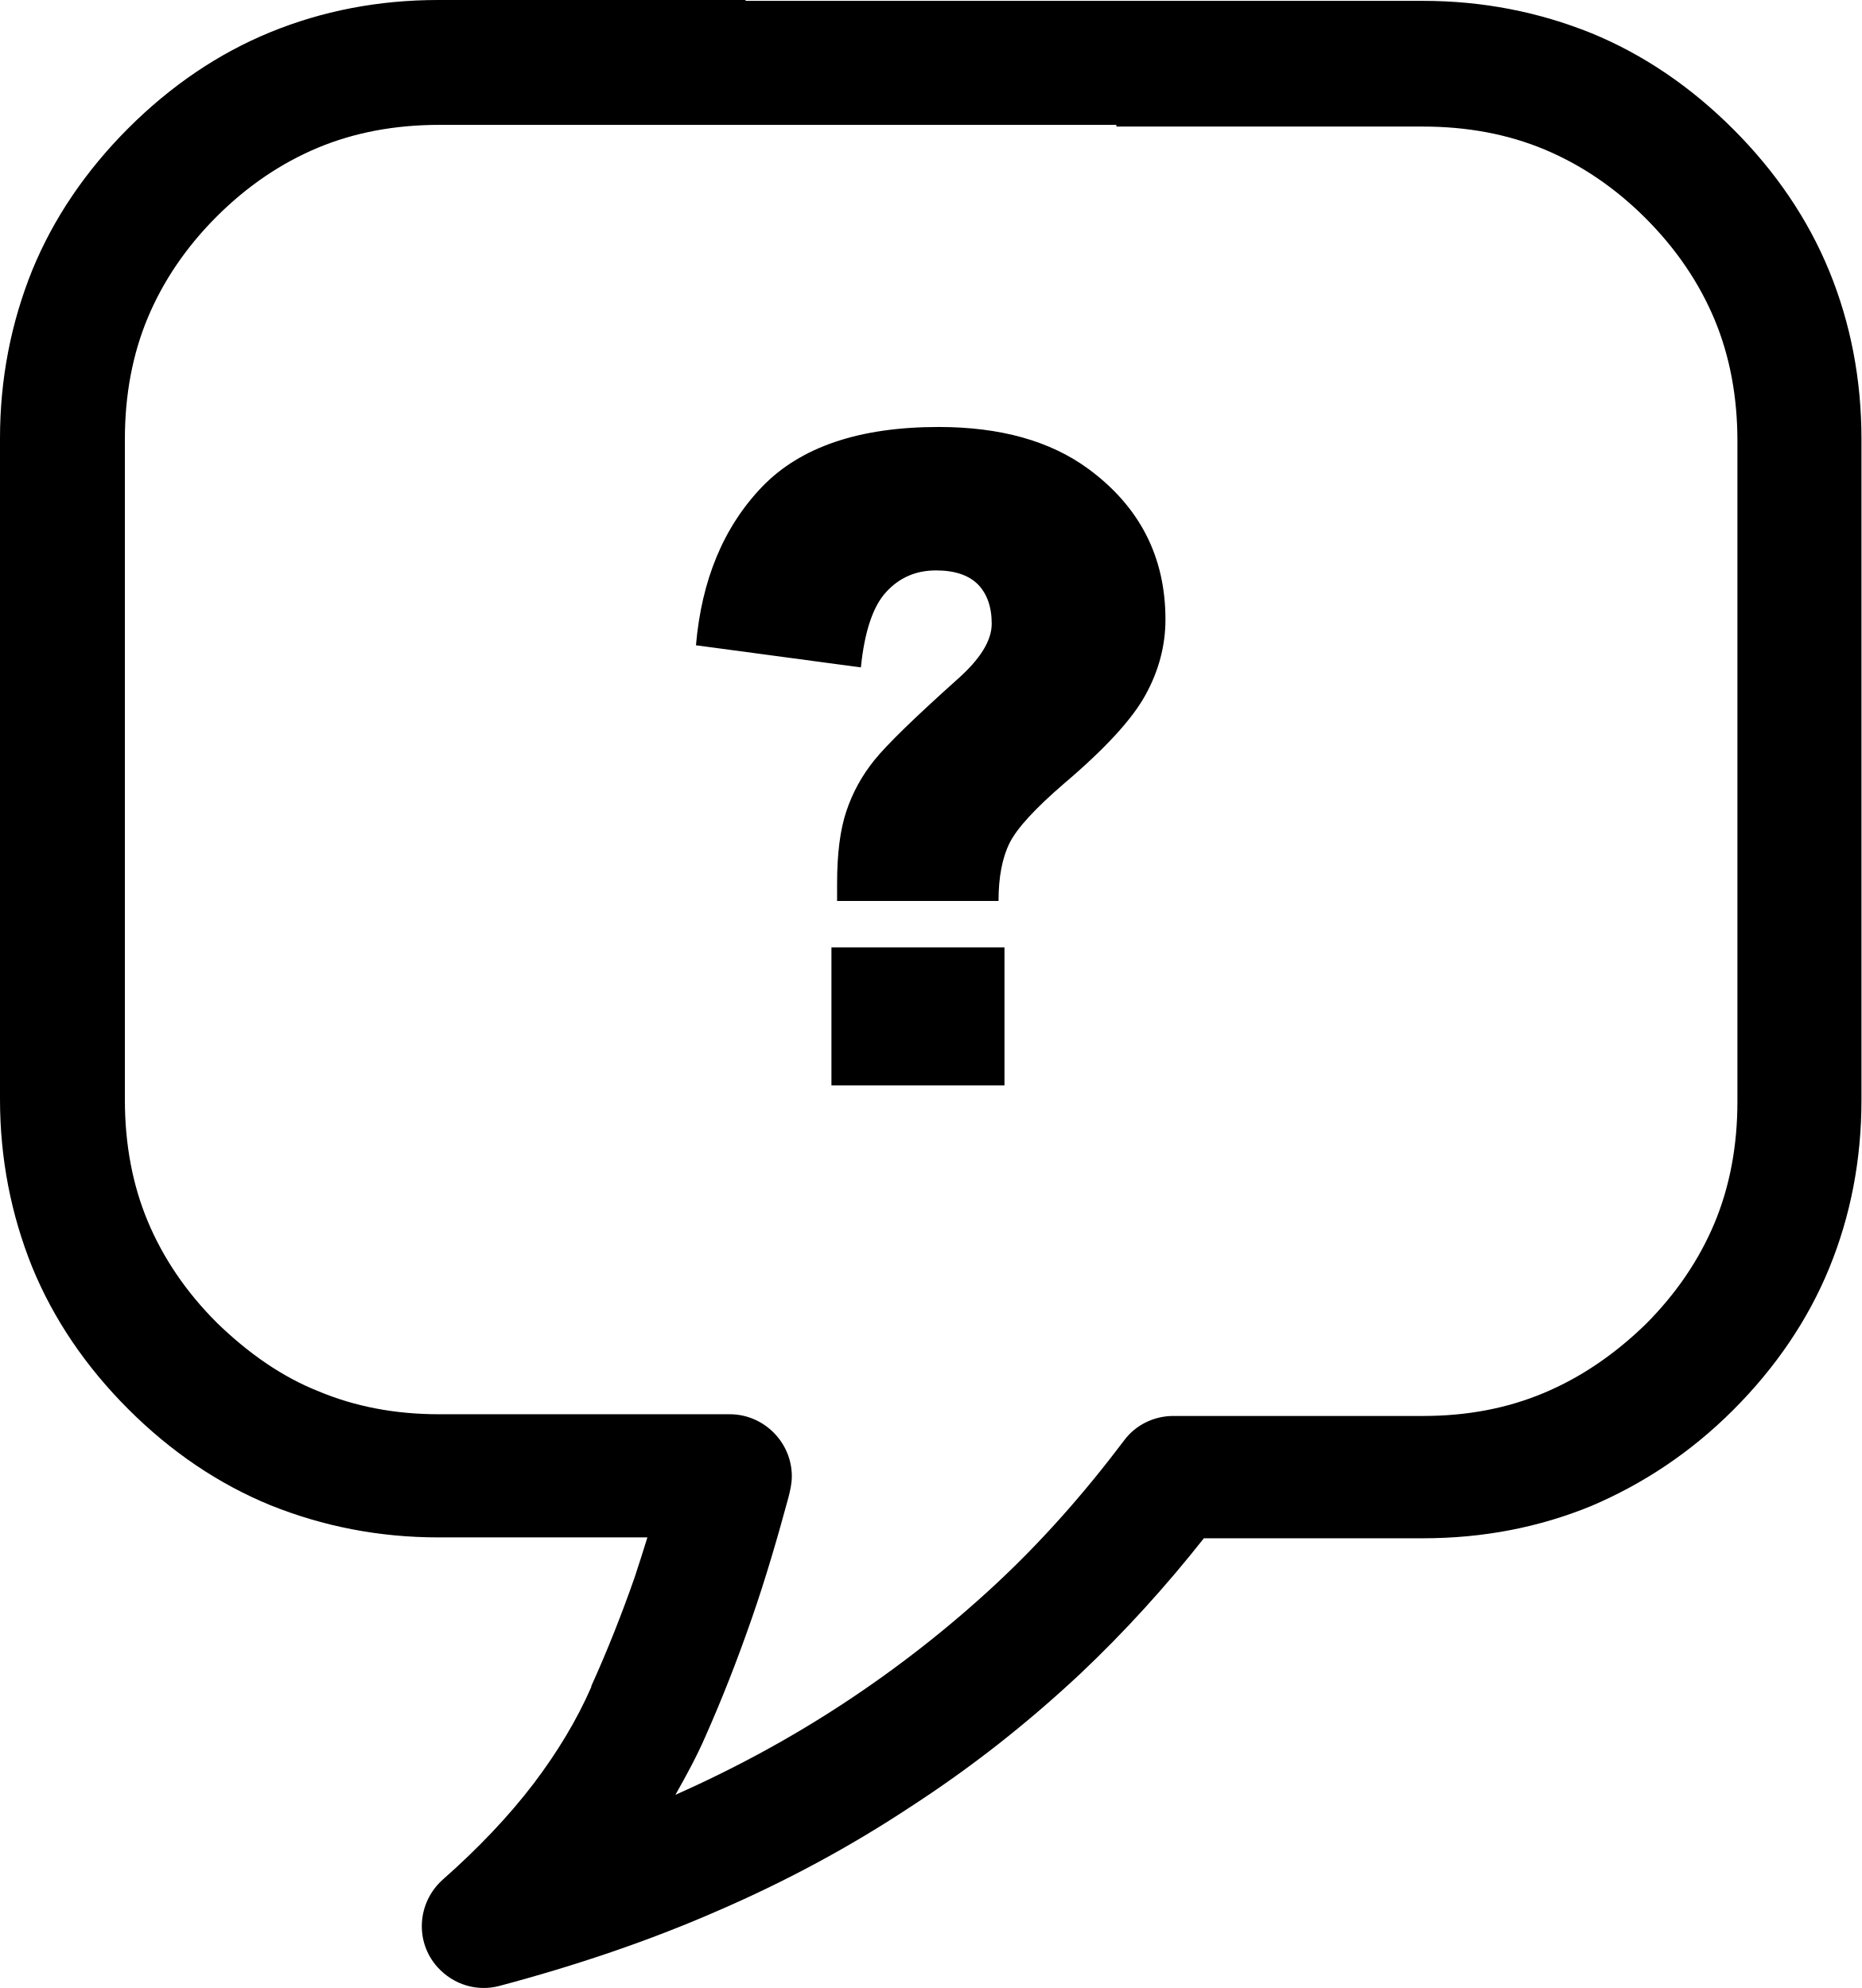
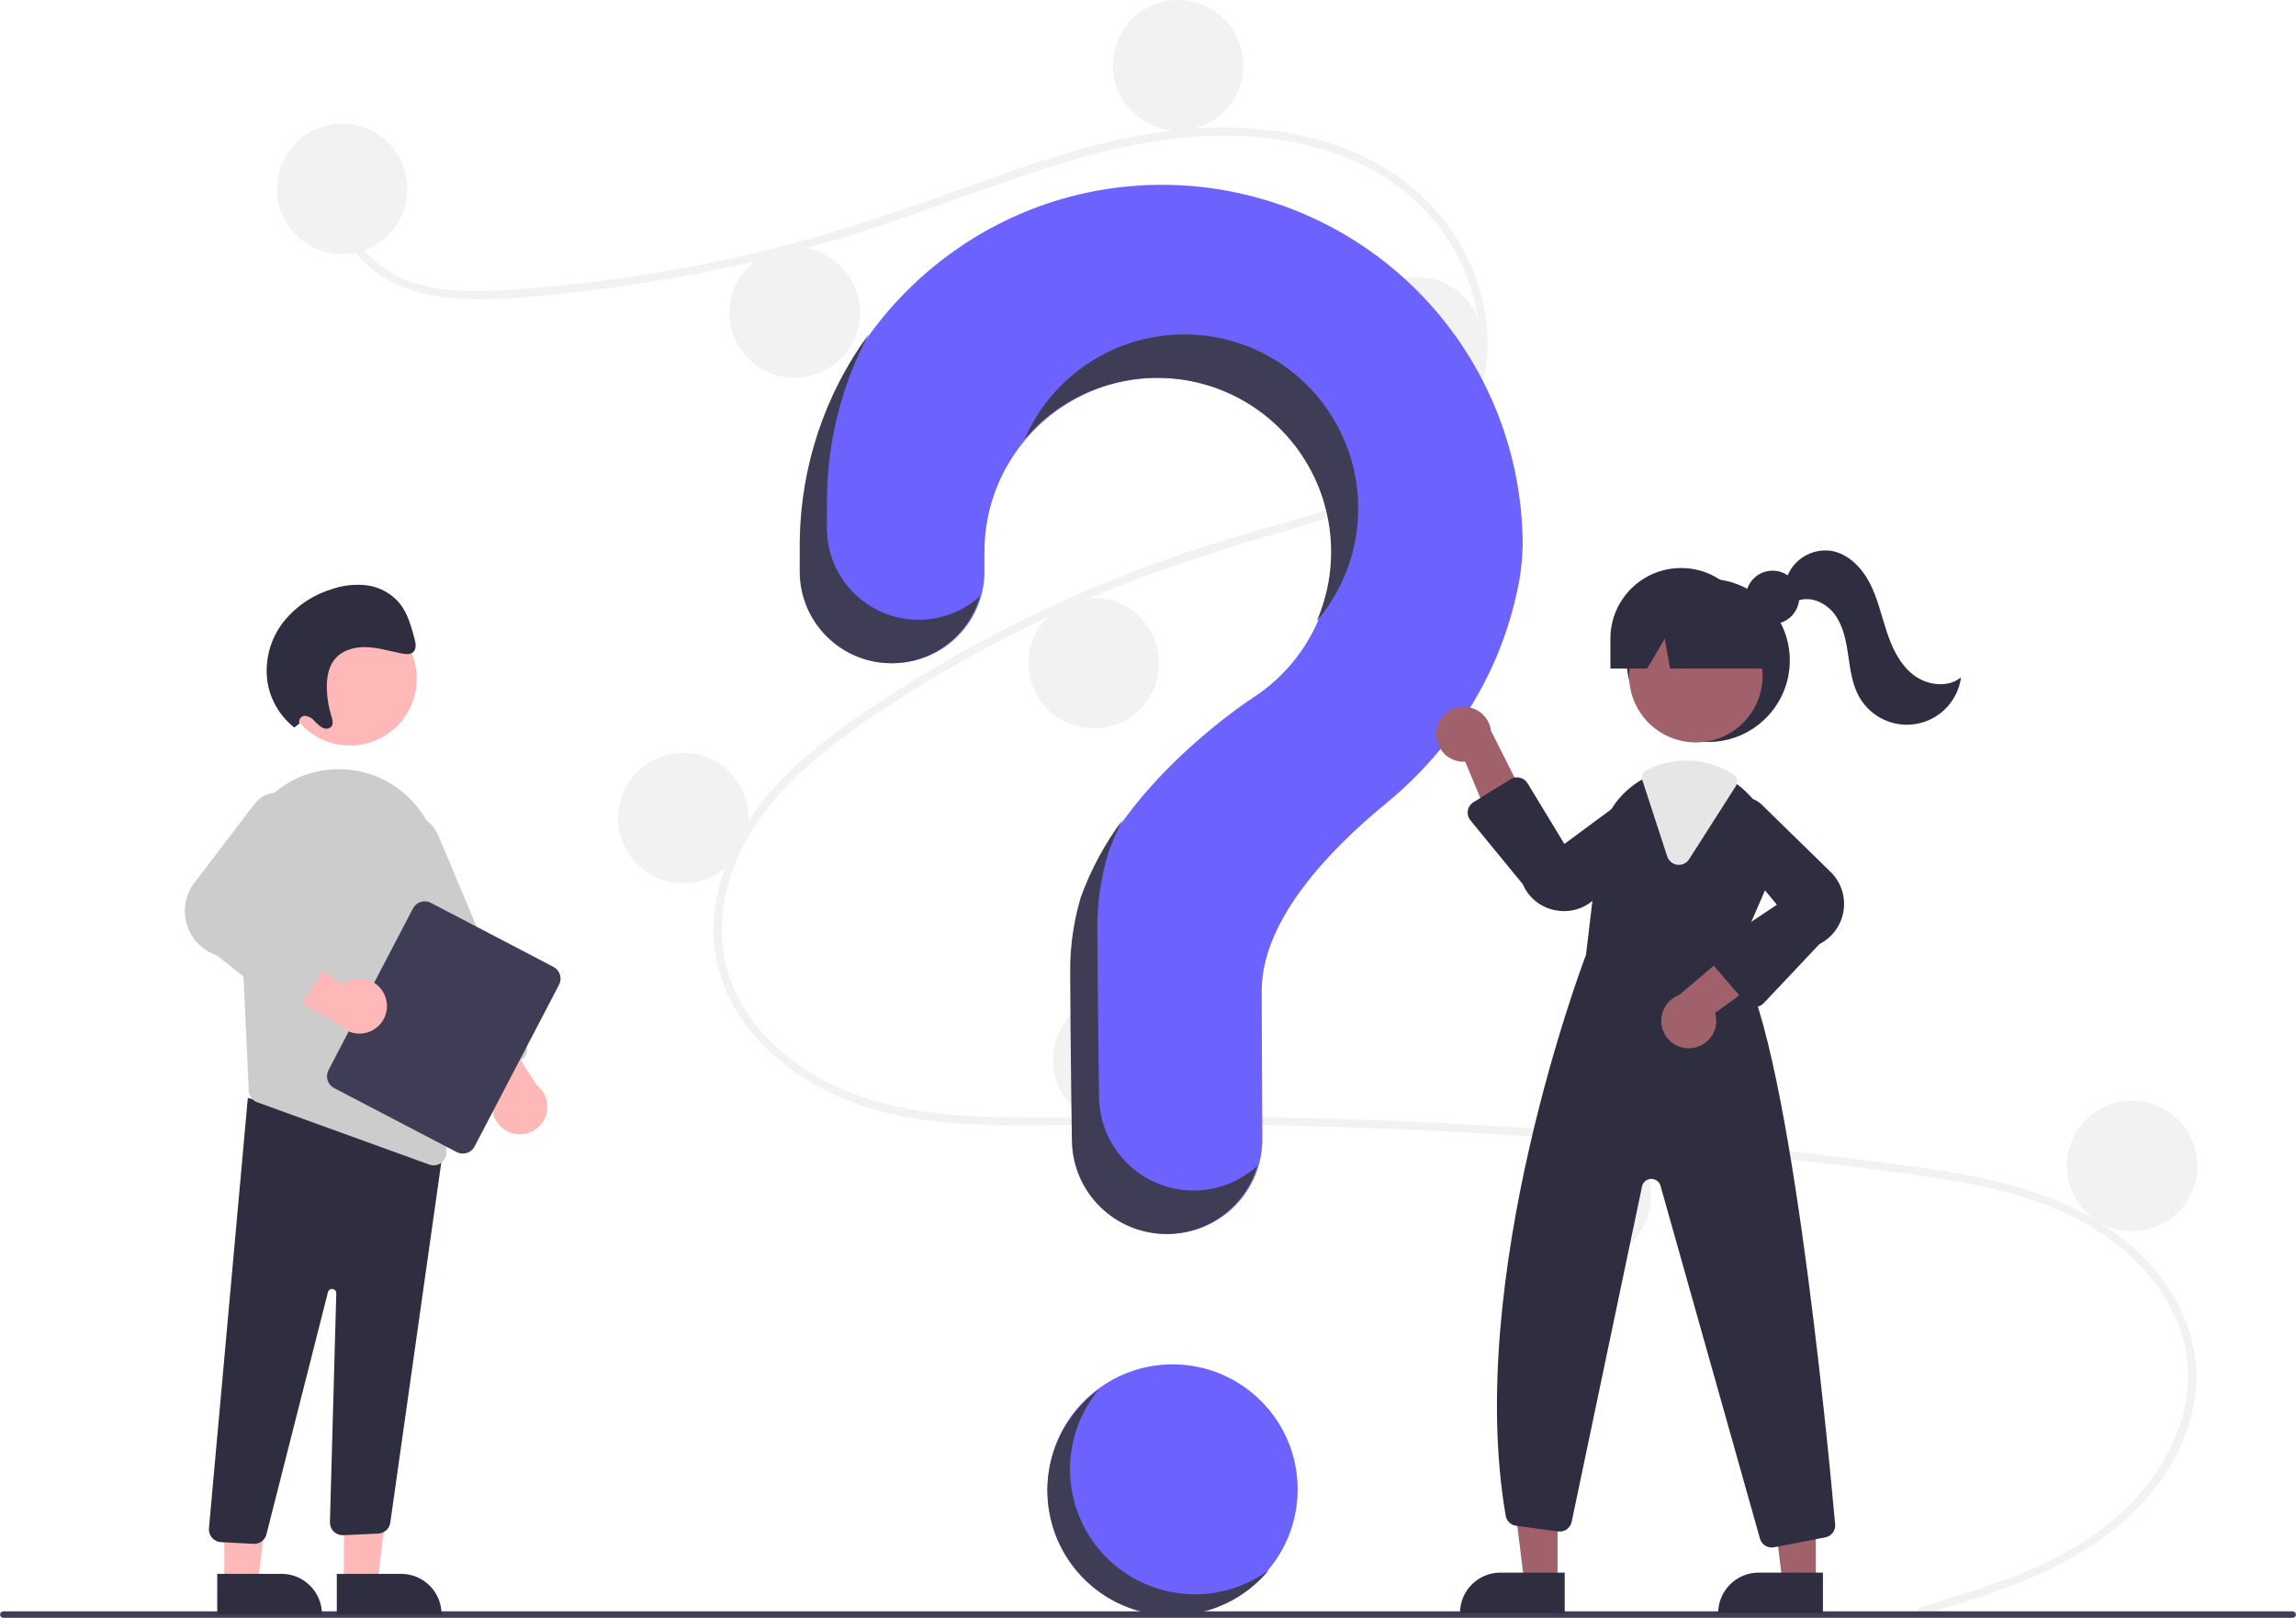
- <svg xmlns="http://www.w3.org/2000/svg" version="1.1" id="Layer_1" x="0px" y="0px" width="115.031px" height="122.88px" viewBox="0 0 115.031 122.88" enable-background="new 0 0 115.031 122.88" xml:space="preserve">
-   <g>
-     <path d="M68.987,7.718H27.143c-2.73,0-5.25,0.473-7.508,1.417c-2.257,0.945-4.357,2.363-6.248,4.253 c-1.89,1.89-3.308,3.99-4.253,6.248c-0.945,2.257-1.417,4.778-1.417,7.508V67.99c0,2.73,0.472,5.25,1.417,7.508 c0.945,2.258,2.363,4.357,4.253,6.248c1.942,1.891,4.043,3.359,6.3,4.252c2.258,0.945,4.726,1.418,7.456,1.418h17.956 c2.101,0,3.833,1.732,3.833,3.832c0,0.473-0.105,0.893-0.21,1.313c-0.683,2.521-1.418,5.041-2.258,7.455 c-0.893,2.574-1.837,4.988-2.888,7.352c-0.525,1.207-1.155,2.361-1.837,3.57c3.675-1.629,7.14-3.518,10.343-5.619 c3.36-2.205,6.51-4.672,9.397-7.35c2.94-2.73,5.565-5.723,7.98-8.926c0.735-0.996,1.89-1.521,3.045-1.521H87.94 c2.73,0,5.198-0.473,7.455-1.418c2.258-0.945,4.358-2.363,6.301-4.252c1.89-1.891,3.308-3.99,4.253-6.248 c0.944-2.258,1.417-4.779,1.417-7.508V27.249c0-2.73-0.473-5.25-1.417-7.508c-0.945-2.258-2.363-4.357-4.253-6.248 s-3.99-3.308-6.248-4.252c-2.258-0.945-4.777-1.418-7.508-1.418H68.987V7.718L68.987,7.718z M61.705,55.688h-9.976V54.61 c0-1.833,0.188-3.327,0.574-4.471c0.386-1.155,0.958-2.193,1.721-3.143c0.762-0.951,2.474-2.619,5.136-5.005 c1.416-1.251,2.124-2.396,2.124-3.435c0-1.047-0.287-1.852-0.851-2.434c-0.574-0.573-1.435-0.864-2.59-0.864 c-1.247,0-2.269,0.446-3.083,1.338c-0.816,0.883-1.335,2.444-1.561,4.657l-10.191-1.368c0.349-4.054,1.711-7.314,4.078-9.787 c2.376-2.473,6.015-3.706,10.917-3.706c3.818,0,6.893,0.863,9.24,2.58c3.184,2.338,4.778,5.441,4.778,9.321 c0,1.61-0.412,3.172-1.237,4.666c-0.815,1.493-2.501,3.327-5.037,5.48c-1.766,1.523-2.887,2.735-3.353,3.657 C61.938,53.01,61.705,54.212,61.705,55.688L61.705,55.688L61.705,55.688z M51.38,58.558h10.693v8.532H51.38V58.558L51.38,58.558z M46.097,0.053H87.94c3.675,0,7.141,0.683,10.396,1.995c3.202,1.312,6.143,3.308,8.768,5.933c2.626,2.625,4.621,5.565,5.934,8.768 c1.312,3.203,1.994,6.667,1.994,10.396V67.99c0,3.729-0.683,7.193-1.994,10.396c-1.313,3.201-3.308,6.141-5.934,8.768 c-2.625,2.625-5.565,4.566-8.768,5.932c-3.202,1.313-6.668,1.996-10.396,1.996H74.395c-2.362,2.992-4.935,5.826-7.665,8.4 c-3.255,3.045-6.72,5.773-10.448,8.189c-3.728,2.467-7.718,4.621-11.971,6.457c-4.2,1.838-8.715,3.361-13.44,4.621 c-1.365,0.367-2.835-0.053-3.833-1.156c-1.417-1.574-1.26-3.988,0.315-5.406c2.205-1.943,4.095-3.938,5.618-5.934 c1.47-1.941,2.678-3.938,3.57-5.984v-0.053c0.998-2.205,1.89-4.463,2.678-6.721c0.263-0.787,0.525-1.627,0.788-2.467H27.091 c-3.675,0-7.14-0.684-10.396-1.996c-3.203-1.313-6.143-3.307-8.768-5.932c-2.625-2.625-4.62-5.566-5.933-8.768 C0.682,75.078,0,71.613,0,67.938V27.091c0-3.676,0.682-7.141,1.995-10.396c1.313-3.203,3.308-6.143,5.933-8.768 c2.625-2.625,5.565-4.62,8.768-5.933S23.363,0,27.091,0h18.953L46.097,0.053L46.097,0.053z" />
-   </g>
+ <svg xmlns="http://www.w3.org/2000/svg" data-name="Layer 1" width="844.675" height="595.262" viewBox="0 0 844.675 595.262">
+   <circle cx="431.393" cy="548" r="46" fill="#6c63ff" />
+   <path d="M883.862,743.785c25.735-7.729,53.094-15.788,73.503-34.161,18.238-16.418,30.55-41.489,22.995-66.112-7.54-24.572-30.124-40.956-53.442-49.105-13.225-4.622-27.061-7.186-40.891-9.2-15.035-2.19-30.136-3.984-45.23-5.71q-91.677-10.486-184.044-12.811c-30.385-.765-60.764-.747-91.152-.306-27.139.394-55.722.384-80.899-11.151-19.578-8.97-37.348-25.289-42.803-46.734-6.297-24.755,5.318-49.964,21.98-67.892,8.783-9.45,19.047-17.404,29.636-24.717,11.487-7.934,23.375-15.306,35.521-22.188a494.634,494.634,0,0,1,74.767-34.468c12.746-4.634,25.68-8.633,38.728-12.321,11.017-3.115,22.068-6.234,32.716-10.477,20.583-8.204,40.161-22.1,45.395-44.881,4.96-21.591-3.403-45.031-18.065-61.071-16.963-18.557-42.539-26.692-67.06-28.008-27.528-1.478-54.422,5.412-80.297,14.156-27.597,9.326-54.599,20.049-82.778,27.603a556.958,556.958,0,0,1-85.196,15.837c-14.082,1.5-28.59,3.193-42.756,2.045-11.872-.962-23.684-4.454-32.434-12.88-7.503-7.225-11.972-17.154-10.435-27.632.279-1.903,3.17-1.094,2.893.798-1.87,12.755,6.8,24.509,17.484,30.529,12.348,6.958,27.374,6.968,41.122,6.172a537.825,537.825,0,0,0,88.515-12.796c28.593-6.531,56.164-15.866,83.704-25.839,26.156-9.472,52.897-18.716,80.84-20.767,24.246-1.78,49.752,1.752,70.874,14.423,18.564,11.136,32.215,29.707,36.565,51.018,4.25,20.825-1.636,41.785-17.4,56.317-16.321,15.046-38.701,21.479-59.557,27.404-26.452,7.514-52.337,16.298-77.392,27.703a485.824,485.824,0,0,0-72.8,40.928c-22.246,15.202-44.201,34.331-51.237,61.451-3.277,12.633-2.672,26.032,2.812,37.965,4.876,10.61,12.907,19.535,22.262,26.419,22.321,16.424,50.453,19.797,77.414,20.132,30.281.377,60.564-.645,90.855-.148q92.599,1.52,184.819,11.273,23.108,2.446,46.158,5.407c13.822,1.776,27.69,3.541,41.278,6.695,24.162,5.608,47.674,16.392,62.692,36.878a61.319,61.319,0,0,1,11.947,30.446c1.051,11.524-1.77,23.069-6.98,33.321-11.532,22.69-33.134,37.123-56.073,46.605-12.287,5.079-25.032,8.926-37.752,12.746-1.853.557-2.645-2.338-.798-2.893Z" transform="translate(-177.6623 -152.3692)" fill="#f2f2f2" />
+   <circle cx="125.893" cy="69.5" r="24" fill="#f2f2f2" />
+   <circle cx="292.393" cy="115" r="24" fill="#f2f2f2" />
+   <circle cx="433.393" cy="24" r="24" fill="#f2f2f2" />
+   <circle cx="521.393" cy="126" r="24" fill="#f2f2f2" />
+   <circle cx="402.393" cy="244" r="24" fill="#f2f2f2" />
+   <circle cx="251.393" cy="301" r="24" fill="#f2f2f2" />
+   <circle cx="411.393" cy="390" r="24" fill="#f2f2f2" />
+   <circle cx="583.393" cy="440" r="24" fill="#f2f2f2" />
+   <circle cx="784.393" cy="429" r="24" fill="#f2f2f2" />
+   <path d="M604.128,220.373c-71.892.508-130.756,58.93-131.777,130.816-.009.664-.014,5.33-.013,11.434a33.748,33.748,0,0,0,33.744,33.746h0a33.769,33.769,0,0,0,33.761-33.798c-.003-4.152-.006-7.026-.006-7.202a64,64,0,1,1,98.52,53.879l.012.014s-48.028,30.92-62.671,73.335l.012.003a94.004,94.004,0,0,0-3.874,26.768c0,3.725.219,36.321.643,62.778a34.786,34.786,0,0,0,34.79,34.222h0a34.796,34.796,0,0,0,34.794-35.011c-.147-24.229-.227-52.442-.227-54.489,0-26.045,25.125-51.995,45.764-68.917,23.766-19.487,40.868-46.043,47.737-75.999a86.762,86.762,0,0,0,2.499-18.834A132.75,132.75,0,0,0,604.128,220.373Z" transform="translate(-177.6623 -152.3692)" fill="#6c63ff" />
+   <path d="M1021.147,747.631H178.853a1.191,1.191,0,0,1,0-2.381h842.294a1.191,1.191,0,0,1,0,2.381Z" transform="translate(-177.6623 -152.3692)" fill="#3f3d56" />
+   <circle cx="628.449" cy="242.996" r="30" fill="#2f2e41" />
+   <polygon points="573.012 582.129 560.753 582.129 554.92 534.841 573.015 534.841 573.012 582.129" fill="#a0616a" />
+   <path d="M551.996,578.626h23.644a0,0,0,0,1,0,0v14.887a0,0,0,0,1,0,0H537.109a0,0,0,0,1,0,0v0A14.887,14.887,0,0,1,551.996,578.626Z" fill="#2f2e41" />
+   <polygon points="668.012 582.129 655.753 582.129 649.92 534.841 668.015 534.841 668.012 582.129" fill="#a0616a" />
+   <path d="M646.996,578.626h23.644a0,0,0,0,1,0,0v14.887a0,0,0,0,1,0,0H632.109a0,0,0,0,1,0,0v0A14.887,14.887,0,0,1,646.996,578.626Z" fill="#2f2e41" />
+   <circle cx="623.89" cy="248.61" r="24.561" fill="#a0616a" />
+   <path d="M816.191,504.775l10.99-25.25a31.383,31.383,0,0,0-6.95-35.6,31.873,31.873,0,0,0-3.07-2.67,30.935,30.935,0,0,0-18.99-6.57,32.179,32.179,0,0,0-13.4,2.98c-.36.16-.71.33-1.07.5-.69.33-1.37.69-2.03,1.06a31.678,31.678,0,0,0-15.7,23.88l-4.85,40.64c-1.22,3.19-44.74,118.39-29.52,206.34a4.467,4.467,0,0,0,3.82,3.67l15.43,2.1a4.497,4.497,0,0,0,5.01-3.53l25.89-123.41a3.503,3.503,0,0,1,6.8-.23l36.58,129.78a4.471,4.471,0,0,0,4.31,3.28,5.122,5.122,0,0,0,.87-.08l18.85-3.63a4.471,4.471,0,0,0,3.63-4.81C850.021,682.335,835.301,527.605,816.191,504.775Z" transform="translate(-177.6623 -152.3692)" fill="#2f2e41" />
+   <path d="M706.102,421.419A10.056,10.056,0,0,0,716.696,432.623l13.729,32.992,10.385-15.394-14.629-28.97a10.11,10.11,0,0,0-20.079.169Z" transform="translate(-177.6623 -152.3692)" fill="#a0616a" />
+   <path d="M800.19,537.996a10.056,10.056,0,0,0,8.427-12.913l28.885-21.038-17.39-6.512-24.764,20.977a10.11,10.11,0,0,0,4.842,19.487Z" transform="translate(-177.6623 -152.3692)" fill="#a0616a" />
+   <path d="M753.102,487.61a17.057,17.057,0,0,1-3.298-.325,16.305,16.305,0,0,1-11.948-9.616l-19.234-23.453a4.501,4.501,0,0,1,1.111-6.681l13.684-8.471a4.5,4.5,0,0,1,6.215,1.49l13.556,22.334L779.15,443.702A9.721,9.721,0,0,1,790.46,459.264l-25.912,23.637A16.253,16.253,0,0,1,753.102,487.61Z" transform="translate(-177.6623 -152.3692)" fill="#2f2e41" />
+   <path d="M823.252,522.883c-.035,0-.071,0-.106-.001a4.508,4.508,0,0,1-3.311-1.57l-12.166-14.193a4.5,4.5,0,0,1,.92-6.673l22.781-15.188-20.638-24.812a9.721,9.721,0,0,1,14.887-12.183l25.084,24.513a16.525,16.525,0,0,1-3.675,26.94l-20.501,21.754A4.507,4.507,0,0,1,823.252,522.883Z" transform="translate(-177.6623 -152.3692)" fill="#2f2e41" />
+   <path d="M795.307,470.584a4.632,4.632,0,0,1-.584-.037,4.461,4.461,0,0,1-3.71-3.069l-9.142-28.029a3.083,3.083,0,0,1,1.594-3.725l.297-.14c.269-.128.535-.254.807-.375a32.574,32.574,0,0,1,13.603-3.023,31.327,31.327,0,0,1,17.161,5.157,3.13,3.13,0,0,1,.901,4.294L799.084,468.504A4.455,4.455,0,0,1,795.307,470.584Z" transform="translate(-177.6623 -152.3692)" fill="#e6e6e6" />
+   <circle cx="652.101" cy="219.786" r="9.817" fill="#2f2e41" />
+   <path d="M796.111,361.365h0a26,26,0,0,0-26,26v11h13.529l6.471-11,1.941,11h41.059l-11-11A26,26,0,0,0,796.111,361.365Z" transform="translate(-177.6623 -152.3692)" fill="#2f2e41" />
+   <path d="M834.809,365.431a15.15,15.15,0,0,1,16.481-10.396c6.256,1.046,11.202,6.075,14.149,11.691s4.308,11.903,6.289,17.928,4.791,12.084,9.793,15.984,12.677,4.958,17.59.946a20.118,20.118,0,0,1-37.477,7.181c-2.592-4.612-3.261-10.017-4.03-15.251s-1.767-10.65-4.862-14.94-8.888-7.093-13.804-5.139Z" transform="translate(-177.6623 -152.3692)" fill="#2f2e41" />
+   <path d="M515.609,380.408h0a33.748,33.748,0,0,1-33.744-33.746c-0-6.104.004-10.771.013-11.434a131.507,131.507,0,0,1,15.359-59.909,131.803,131.803,0,0,0-25.359,75.909c-.009.664-.014,5.33-.013,11.434a33.748,33.748,0,0,0,33.744,33.746h0A33.773,33.773,0,0,0,538.097,371.817,33.622,33.622,0,0,1,515.609,380.408Z" transform="translate(-177.6623 -152.3692)" fill="#3f3d56" />
+   <path d="M606.415,291.478a64.004,64.004,0,0,1,55.659,89.413,63.997,63.997,0,1,0-107.426-66.985A63.871,63.871,0,0,1,606.415,291.478Z" transform="translate(-177.6623 -152.3692)" fill="#3f3d56" />
+   <path d="M616.797,590.408h0a34.787,34.787,0,0,1-34.79-34.222c-.423-26.456-.643-59.052-.643-62.778a94.004,94.004,0,0,1,3.874-26.768l-.012-.003a95.069,95.069,0,0,1,5.494-12.701,110.047,110.047,0,0,0-15.494,28.701l.012.003a94.004,94.004,0,0,0-3.874,26.768c0,3.725.219,36.321.643,62.778a34.787,34.787,0,0,0,34.79,34.222h0a34.803,34.803,0,0,0,33.402-25.048A34.66,34.66,0,0,1,616.797,590.408Z" transform="translate(-177.6623 -152.3692)" fill="#3f3d56" />
+   <polygon points="126.541 582.585 138.8 582.584 144.633 535.296 126.538 535.297 126.541 582.585" fill="#ffb8b8" />
+   <path d="M301.576,731.451H340.107a0,0,0,0,1,0,0v14.887a0,0,0,0,1,0,0H316.463A14.887,14.887,0,0,1,301.576,731.451v0A0,0,0,0,1,301.576,731.451Z" transform="translate(464.0541 1325.404) rotate(179.9974)" fill="#2f2e41" />
+   <polygon points="82.541 582.585 94.8 582.584 100.633 535.296 82.538 535.297 82.541 582.585" fill="#ffb8b8" />
+   <path d="M257.576,731.451H296.107a0,0,0,0,1,0,0v14.887a0,0,0,0,1,0,0H272.463A14.887,14.887,0,0,1,257.576,731.451v0A0,0,0,0,1,257.576,731.451Z" transform="translate(376.0541 1325.406) rotate(179.9974)" fill="#2f2e41" />
+   <path d="M270.917,720.411l-11.975-.63a4.673,4.673,0,0,1-4.419-4.967l14.313-158.466,65.911,17.786,6.35-1.732L321.239,712.686a4.696,4.696,0,0,1-4.358,3.945l-12.909.601a4.674,4.674,0,0,1-4.931-4.796l2.339-84.196a1.558,1.558,0,0,0-3.083-.36L275.739,716.692a4.646,4.646,0,0,1-4.569,3.725C271.086,720.418,271.002,720.416,270.917,720.411Z" transform="translate(-177.6623 -152.3692)" fill="#2f2e41" />
+   <circle cx="128.742" cy="249.759" r="24.561" fill="#ffb8b8" />
+   <path d="M265.512,474.287l2.701,58.267.976,21.199a4.642,4.642,0,0,0,3.074,4.175l63.336,22.943a4.477,4.477,0,0,0,1.6.28,4.644,4.644,0,0,0,4.664-4.788L339.266,471.597A36.93,36.93,0,0,0,308.522,435.92c-.613-.093-1.236-.187-1.859-.27a36.249,36.249,0,0,0-29.165,9.441,37.236,37.236,0,0,0-11.986,29.196Z" transform="translate(-177.6623 -152.3692)" fill="#ccc" />
+   <path d="M365.855,569.245a10.064,10.064,0,0,1-5.369-15.227l-21.478-28.56,18.534-1.147,17.554,27.297a10.111,10.111,0,0,1-9.242,17.637Z" transform="translate(-177.6623 -152.3692)" fill="#ffb8b8" />
+   <path d="M350.753,548.85a4.644,4.644,0,0,1-2.541-2.518L315.854,469.237a12.463,12.463,0,1,1,22.984-9.647l32.358,77.095a4.679,4.679,0,0,1-2.5,6.118l-14.365,6.029a4.642,4.642,0,0,1-3.577.017Z" transform="translate(-177.6623 -152.3692)" fill="#ccc" />
+   <path d="M298.508,546.131,329.587,486.622a4.878,4.878,0,0,1,6.575-2.063l45.112,23.56a4.878,4.878,0,0,1,2.063,6.575l-31.079,59.509a4.878,4.878,0,0,1-6.575,2.063L300.571,552.706A4.878,4.878,0,0,1,298.508,546.131Z" transform="translate(-177.6623 -152.3692)" fill="#3f3d56" />
+   <path d="M319.351,518.943a10.064,10.064,0,0,0-15.517-4.46l-29.778-19.754-.051,18.57L302.29,529.21a10.111,10.111,0,0,0,17.06-10.267Z" transform="translate(-177.6623 -152.3692)" fill="#ffb8b8" />
+   <path d="M281.701,523.119l-24.337-19.278a17.163,17.163,0,0,1-7.823-27.135l22.097-28.96a10.096,10.096,0,0,1,17.13,10.284l-17.484,28.6,25.694,12.187a4.674,4.674,0,0,1,1.948,6.72l-10.372,16.414a4.682,4.682,0,0,1-3.167,2.111c-.026.004-.051.008-.077.012A4.696,4.696,0,0,1,281.701,523.119Z" transform="translate(-177.6623 -152.3692)" fill="#ccc" />
+   <path d="M287.845,418.574a2.135,2.135,0,0,1,1.856-2.819,4.93,4.93,0,0,1,3.476,1.715,13.833,13.833,0,0,0,3.071,2.637c1.188.599,2.8.514,3.477-.628.636-1.072.2-2.508-.185-3.753a36.907,36.907,0,0,1-1.63-9.77c-.111-3.7.411-7.562,2.46-10.448,2.644-3.725,7.371-5.139,11.845-5.036s8.875,1.484,13.307,2.357c1.53.301,3.328.456,4.352-.73,1.088-1.261.688-3.301.226-5.004-1.201-4.417-2.475-8.985-5.265-12.552a18.898,18.898,0,0,0-12.061-6.79,28.938,28.938,0,0,0-13.462,1.528,36.096,36.096,0,0,0-17.683,12.319,29.236,29.236,0,0,0-5.578,21.6,26.667,26.667,0,0,0,9.886,16.855Z" transform="translate(-177.6623 -152.3692)" fill="#2f2e41" />
+   <path d="M598.92,735.149a45.994,45.994,0,0,1-17.07-71.489,45.997,45.997,0,1,0,62.569,66.464A45.969,45.969,0,0,1,598.92,735.149Z" transform="translate(-177.6623 -152.3692)" fill="#3f3d56" />
</svg>
